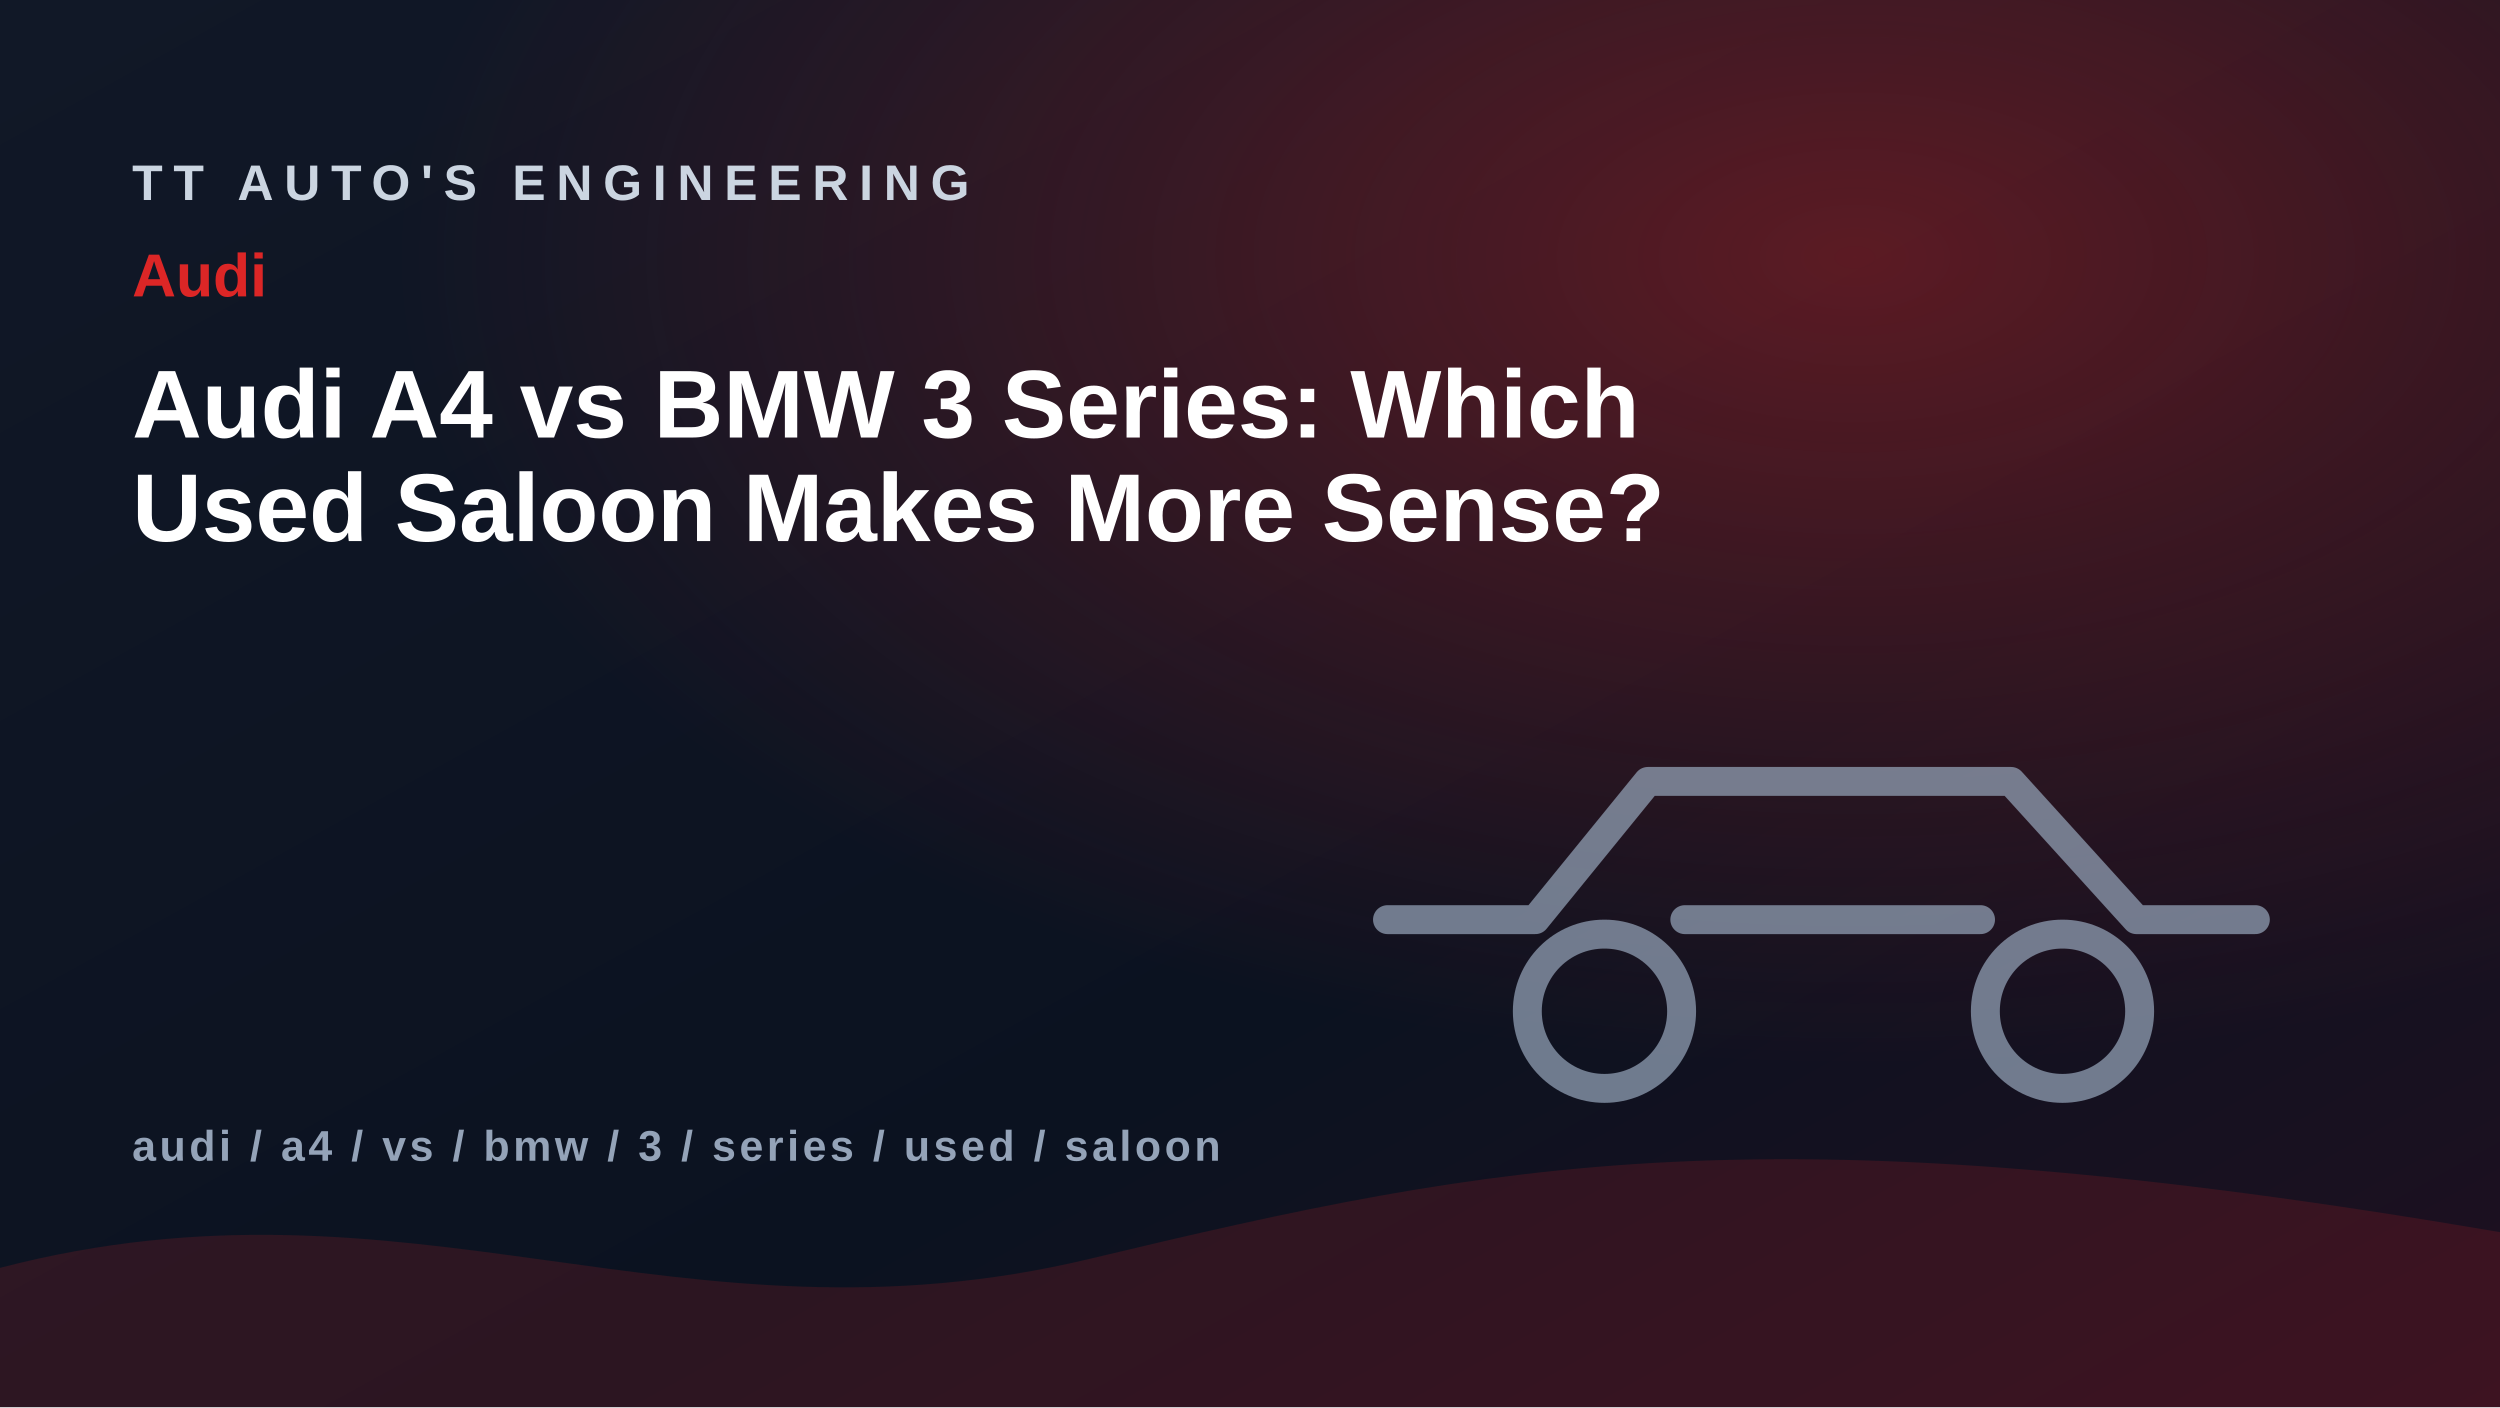
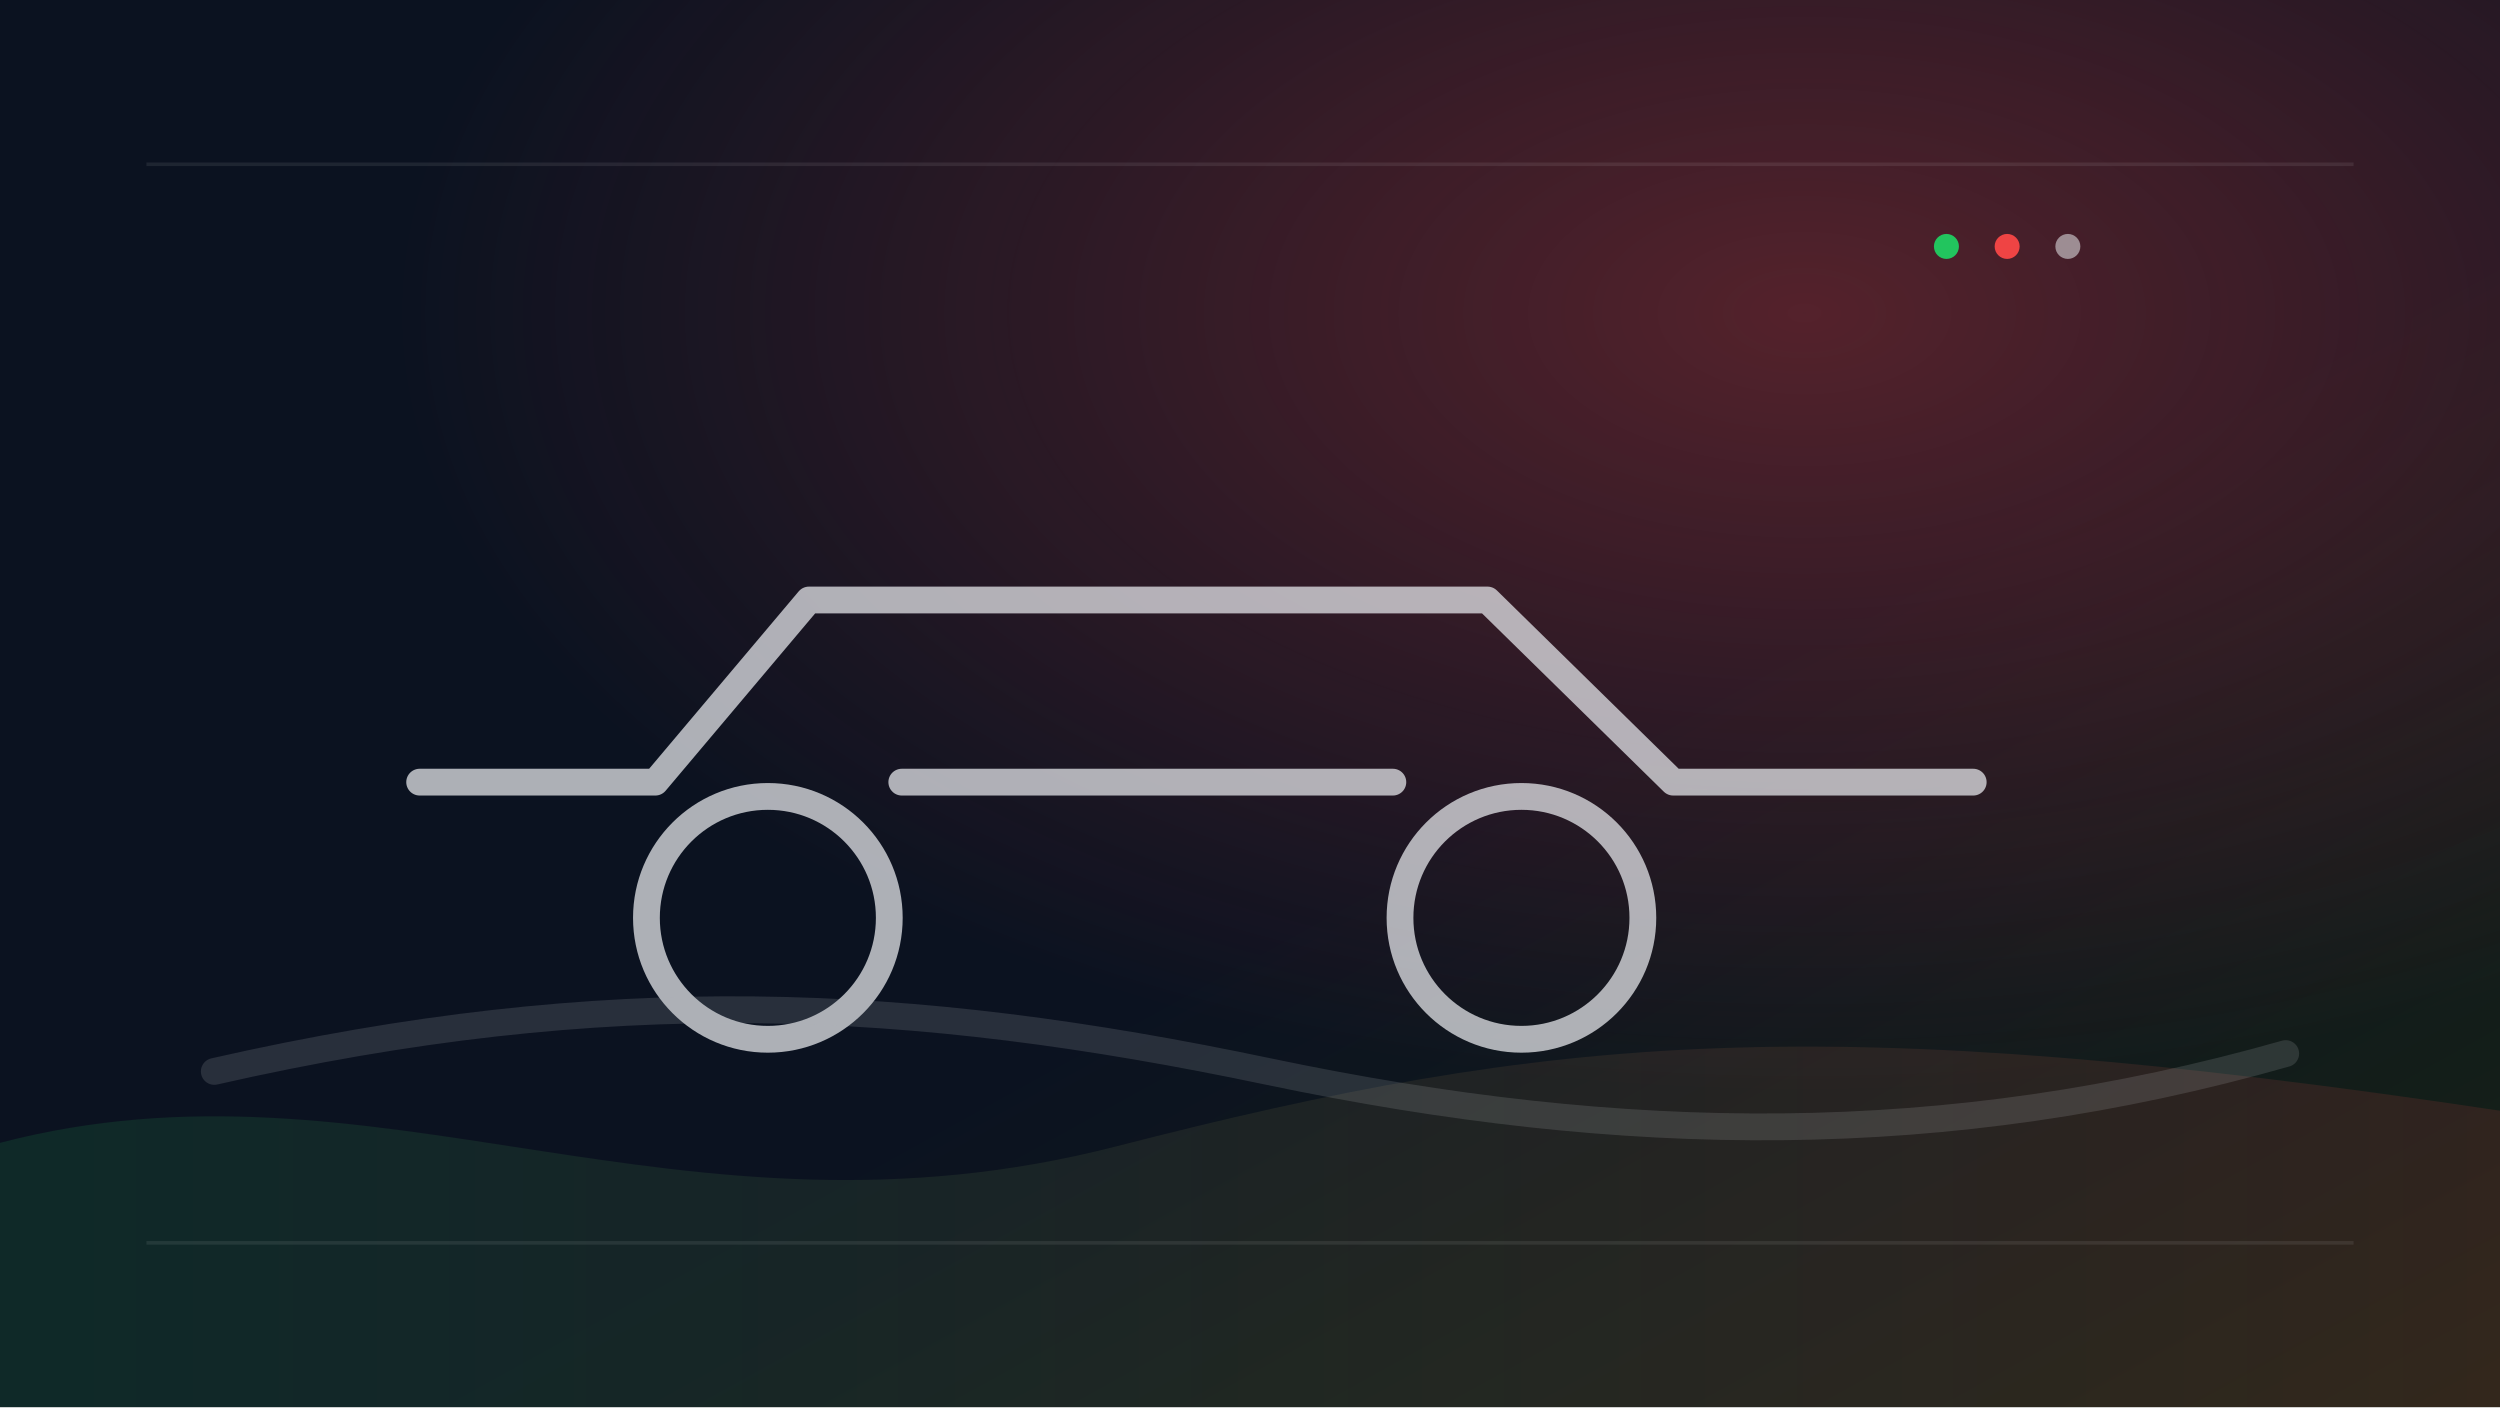
<svg xmlns="http://www.w3.org/2000/svg" width="1400" height="788" viewBox="0 0 1400 788">
  <defs>
-     <linearGradient id="g" x1="0" x2="1" y1="0" y2="1">
-       <stop stop-color="#111827" />
-       <stop offset="0.62" stop-color="#0b1220" />
-       <stop offset="1" stop-color="#1f1020" />
+     <linearGradient id="bg" x1="0" x2="1" y1="0" y2="1">
+       <stop stop-color="#0b1220" />
+       <stop offset=".58" stop-color="#0b1220" />
+       <stop offset="1" stop-color="#172316" />
    </linearGradient>
-     <radialGradient id="r" cx="74%" cy="18%" r="58%">
-       <stop stop-color="#dc2626" stop-opacity="0.38" />
-       <stop offset="1" stop-color="#dc2626" stop-opacity="0" />
+     <radialGradient id="glow" cx="72%" cy="22%" r="56%">
+       <stop stop-color="#ef4444" stop-opacity=".32" />
+       <stop offset="1" stop-color="#ef4444" stop-opacity="0" />
    </radialGradient>
+     <linearGradient id="line" x1="0" x2="1">
+       <stop stop-color="#22c55e" />
+       <stop offset="1" stop-color="#ef4444" />
+     </linearGradient>
  </defs>
-   <rect width="1400" height="788" fill="url(#g)" />
-   <rect width="1400" height="788" fill="url(#r)" />
-   <path d="M0 710 C 230 650 380 760 610 705 S 990 620 1400 690 L 1400 788 L 0 788 Z" fill="#dc2626" opacity="0.16" />
-   <g fill="none" stroke="#94a3b8" stroke-width="18" stroke-linecap="round" stroke-linejoin="round" opacity="0.72" transform="translate(570 92) scale(0.9)">
-     <path d="M230 470h92l70-86h226l78 86h74" />
-     <circle cx="365" cy="527" r="48" />
-     <circle cx="650" cy="527" r="48" />
-     <path d="M415 470h184" />
+   <rect width="1400" height="788" fill="url(#bg)" />
+   <rect width="1400" height="788" fill="url(#glow)" />
+   <path d="M0 640 C 210 585 380 705 625 642 S 1020 565 1400 622 L1400 788 L0 788Z" fill="url(#line)" opacity=".13" />
+   <path d="M82 92h1236M82 696h1236" stroke="#fff" stroke-opacity=".08" stroke-width="2" />
+   <g opacity=".74" fill="none" stroke="#e5e7eb" stroke-width="15" stroke-linecap="round" stroke-linejoin="round">
+     <path d="M235 438h132l86-102h380l104 102h168" />
+     <circle cx="430" cy="514" r="68" />
+     <circle cx="852" cy="514" r="68" />
+     <path d="M505 438h275" />
+     <path d="M120 600c220-50 390-42 590 0s380 44 570-10" opacity=".18" />
  </g>
-   <text x="74" y="112" class="eyebrow">TT AUTO'S ENGINEERING</text>
-   <text x="74" y="166" class="kicker">Audi</text>
-   <text x="74" y="245" class="title">Audi A4 vs BMW 3 Series: Which</text>
-   <text x="74" y="303" class="title">Used Saloon Makes More Sense?</text>
-   <text x="74" y="650" class="slug">audi / a4 / vs / bmw / 3 / series / used / saloon</text>
-   <style>.eyebrow{font:700 28px Arial,sans-serif;fill:#cbd5e1;letter-spacing:6px}.kicker{font:800 34px Arial,sans-serif;fill:#dc2626}.title{font:900 54px Arial,sans-serif;fill:#fff}.slug{font:700 24px Arial,sans-serif;fill:#94a3b8;letter-spacing:2px}</style>
+   <circle cx="1090" cy="138" r="7" fill="#22c55e" />
+   <circle cx="1124" cy="138" r="7" fill="#ef4444" />
+   <circle cx="1158" cy="138" r="7" fill="#e5e7eb" opacity=".55" />
</svg>
